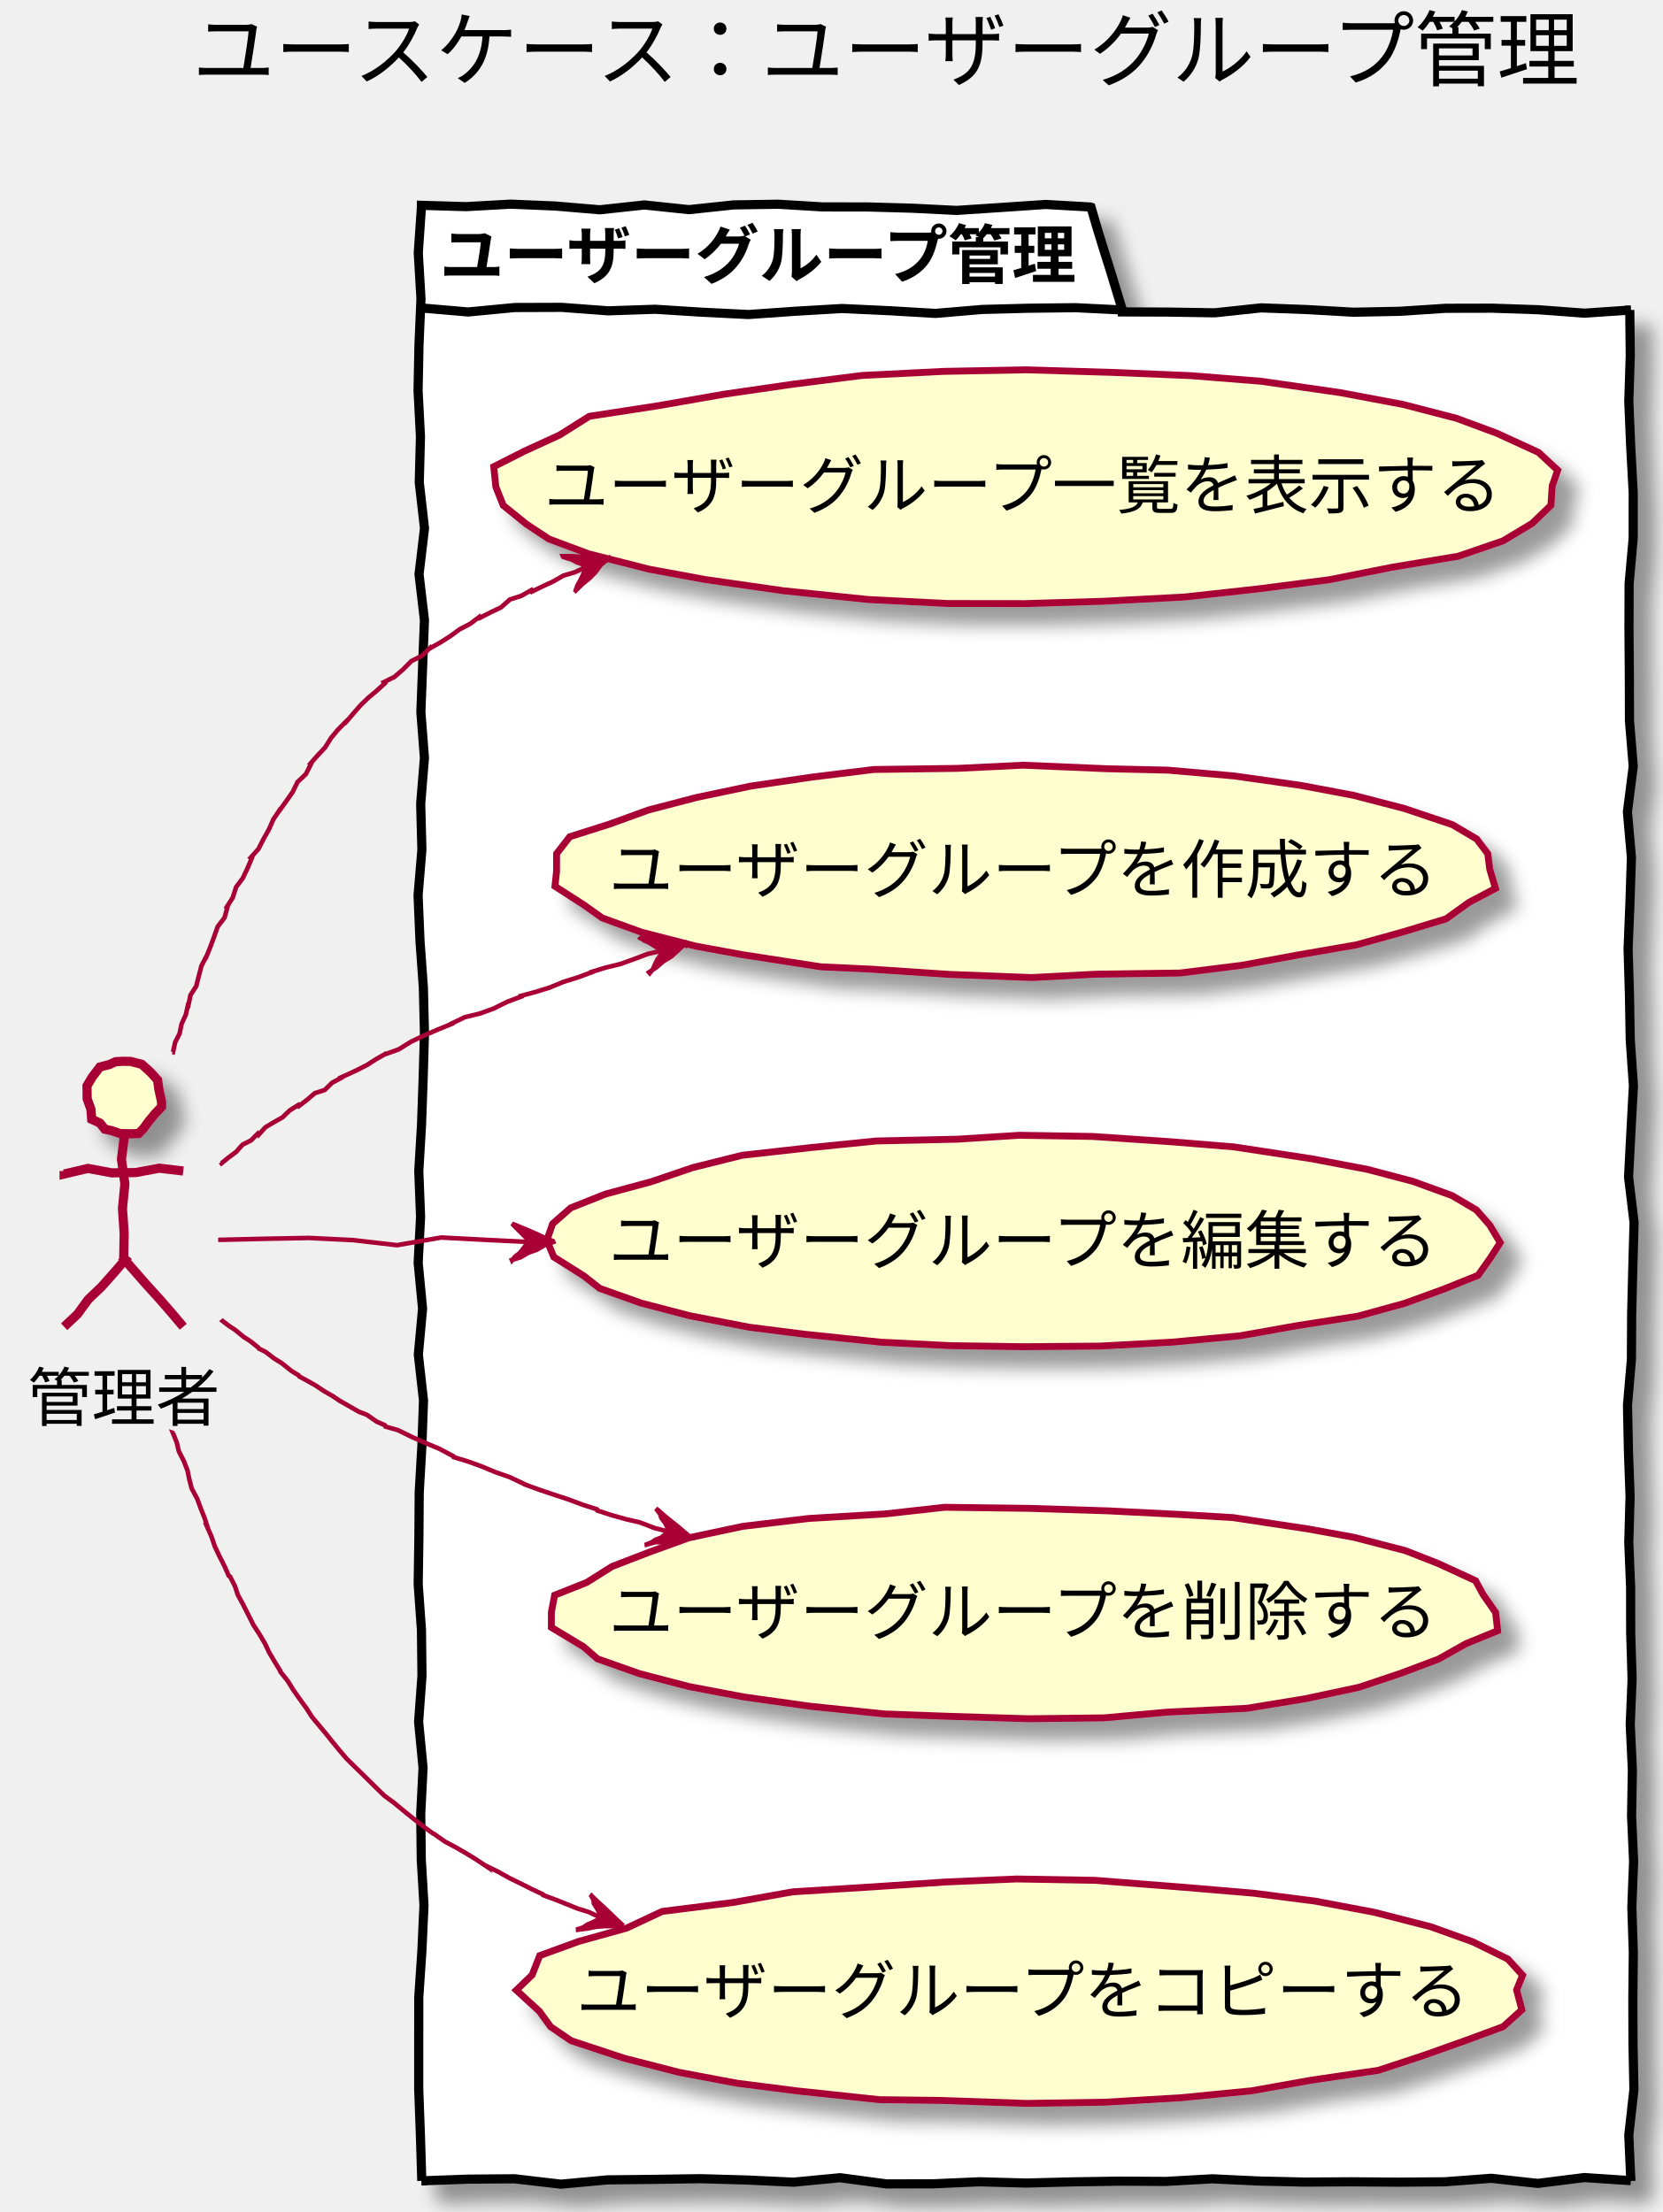
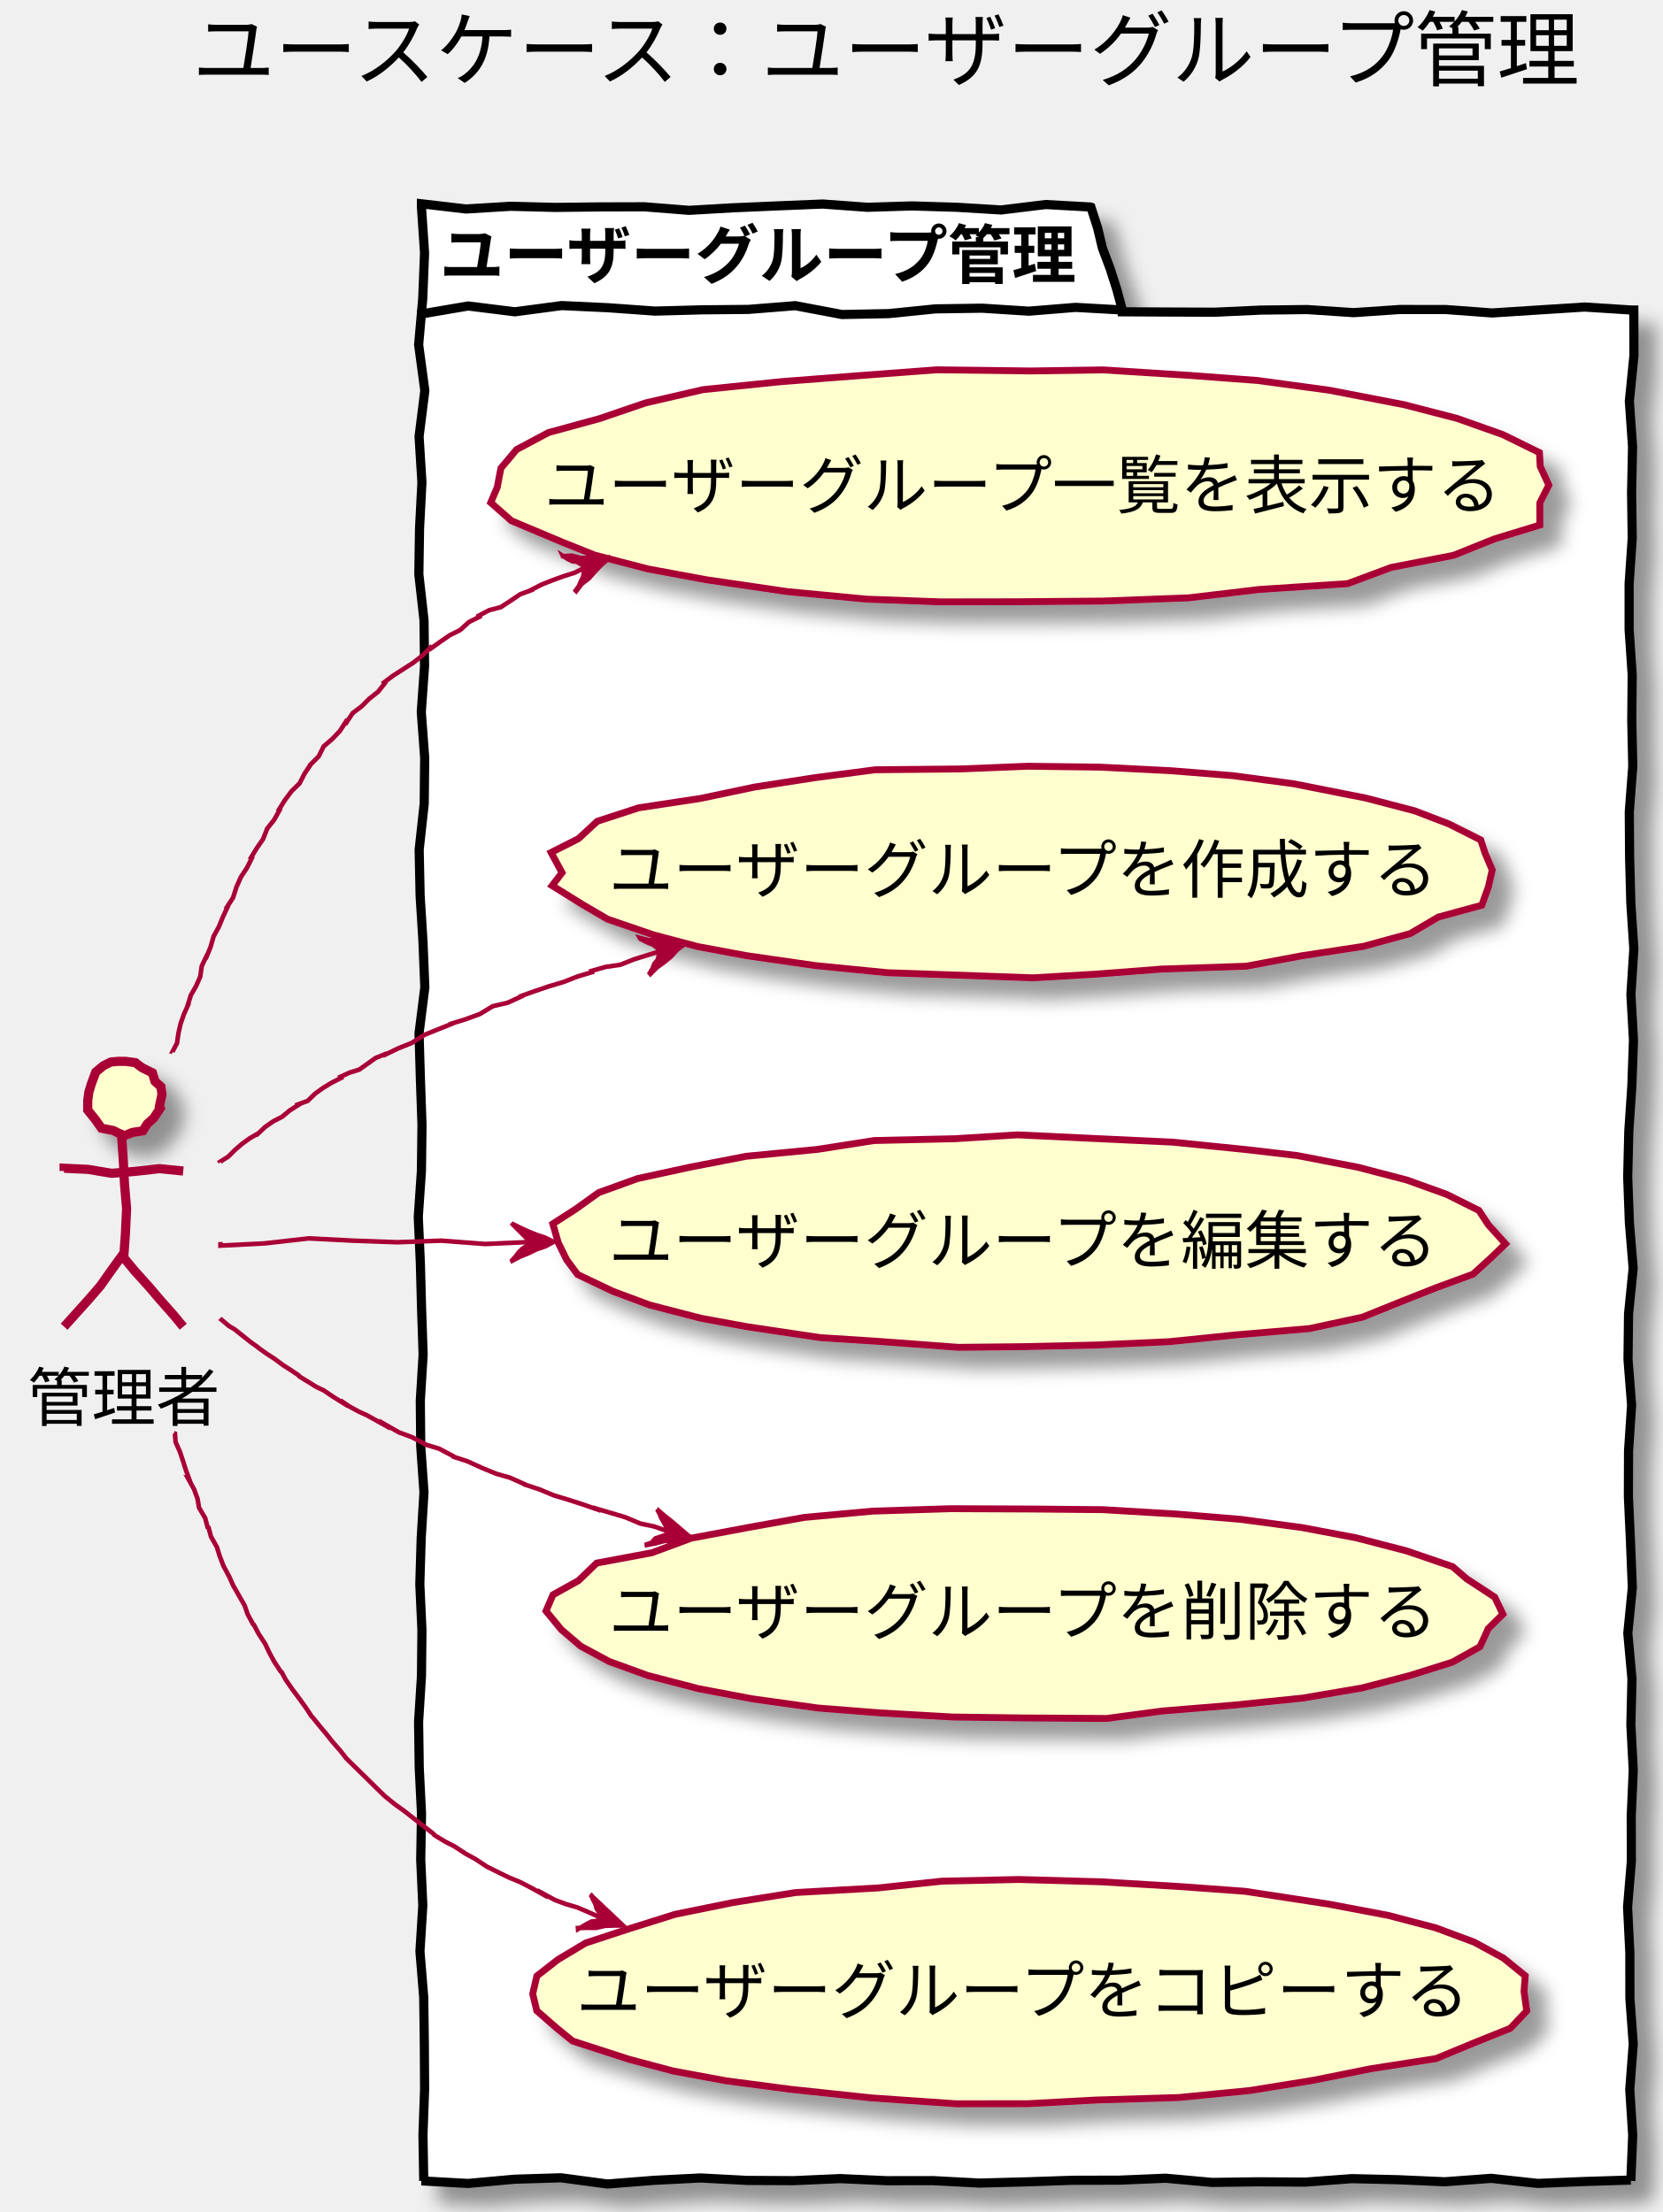
<svg xmlns="http://www.w3.org/2000/svg" contentScriptType="application/ecmascript" contentStyleType="text/css" height="483px" preserveAspectRatio="none" style="width:363px;height:483px;" version="1.1" viewBox="0 0 363 483" width="363px" zoomAndPan="magnify">
  <defs>
-     <filter height="300%" id="fkky7mv" width="300%" x="-1" y="-1">
+     <filter height="300%" id="fazhsbh" width="300%" x="-1" y="-1">
      <feGaussianBlur result="blurOut" stdDeviation="2.0" />
      <feColorMatrix in="blurOut" result="blurOut2" type="matrix" values="0 0 0 0 0 0 0 0 0 0 0 0 0 0 0 0 0 0 .4 0" />
      <feOffset dx="4.0" dy="4.0" in="blurOut2" result="blurOut3" />
      <feBlend in="SourceGraphic" in2="blurOut3" mode="normal" />
    </filter>
  </defs>
  <g>
    <text fill="#000000" font-family="sans-serif" font-size="18" lengthAdjust="spacingAndGlyphs" textLength="306" x="42" y="17.402">ユースケース：ユーザーグループ管理</text>
-     <polygon fill="#FFFFFF" filter="url(#fkky7mv)" points="92,45.199,92,44.833,101.733,45.12,111.467,44.578,121.2,44.983,130.933,45.81,140.667,44.752,150.4,45.779,160.133,44.744,169.867,44.593,179.6,45.179,189.333,45.189,199.067,45.46,208.8,45.946,218.533,45.303,228.267,44.644,238,45.199,238.165,45.251,239.461,49.716,240.842,54.208,242.267,58.713,243.637,63.202,245,67.688,245,68.106,255.091,68.145,265.182,68.303,275.273,67.224,285.364,67.599,295.454,68.175,305.546,67.975,315.636,67.317,325.727,67.293,335.818,67.632,345.909,68.384,356,67.688,355.771,67.688,355.877,77.651,355.556,87.615,355.973,97.579,356.52,107.542,356.515,117.506,355.623,127.47,355.595,137.433,355.675,147.397,355.7,157.361,356.525,167.325,355.253,177.288,356.129,187.252,355.805,197.216,355.401,207.179,355.696,217.143,355.873,227.107,356.566,237.07,356.024,247.034,355.505,256.998,356.706,266.962,356.43,276.925,356.182,286.889,356.125,296.853,355.272,306.816,355.476,316.78,355.835,326.744,355.556,336.707,355.954,346.671,355.971,356.635,356.276,366.599,355.87,376.562,356.337,386.526,356.163,396.49,356.605,406.453,356.222,416.417,356.542,426.381,356.442,436.344,356.474,446.308,356.672,456.272,355.556,466.236,356,476.199,356,476.153,345.846,475.479,335.692,476.755,325.538,475.639,315.385,476.403,305.231,476.486,295.077,476.405,284.923,476.467,274.769,476.235,264.615,475.753,254.462,476.323,244.308,476.262,234.154,476.42,224,476.677,213.846,476.402,203.692,476.841,193.538,476.871,183.385,475.514,173.231,476.488,163.077,476.014,152.923,475.726,142.769,475.873,132.615,475.983,122.462,476.923,112.308,475.745,102.154,475.825,92,476.199,92.076,476.199,91.771,466.176,91.403,456.153,91.405,446.13,91.416,436.106,92.092,426.083,92.55,416.06,91.962,406.036,91.844,396.013,92.35,385.99,91.382,375.967,92.114,365.943,92.005,355.92,91.287,345.897,91.44,335.874,91.514,325.85,92.091,315.827,92.449,305.804,91.321,295.781,92.245,285.757,91.283,275.734,91.809,265.711,91.419,255.688,92.016,245.664,92.368,235.641,92.658,225.618,92.417,215.595,91.69,205.571,91.264,195.548,92.096,185.525,91.835,175.501,92.652,165.478,91.874,155.455,92.26,145.432,92.654,135.409,91.473,125.385,92.665,115.362,91.523,105.339,91.783,95.316,91.26,85.292,91.463,75.269,91.897,65.246,91.307,55.222,92,45.199" style="stroke: #000000; stroke-width: 2.0;" />
-     <path d="M92,67.688 L92,67.243 L102.2,68.121 L112.4,67.147 L122.6,67.112 L132.8,67.872 L143,67.527 L153.2,68.171 L163.4,68.676 L173.6,67.962 L183.8,67.365 L194,67.836 L204.2,68.435 L214.4,67.571 L224.6,67.303 L234.8,67.185 L245,67.688 " fill="#FFFFFF" style="stroke: #000000; stroke-width: 2.0;" />
+     <polygon fill="#FFFFFF" filter="url(#fazhsbh)" points="92,45.199,92,44.498,101.733,45.633,111.467,45.043,121.2,45.291,130.933,45.181,140.667,45.154,150.4,45.929,160.133,45.369,169.867,44.951,179.6,44.551,189.333,45.263,199.067,44.967,208.8,45.258,218.533,45.847,228.267,44.66,238,45.199,238.147,45.245,239.595,49.757,240.643,54.146,242.369,58.745,243.804,63.254,245,67.688,245,68.082,255.091,68.133,265.182,68.172,275.273,67.71,285.364,67.593,295.454,68.269,305.546,67.58,315.636,67.59,325.727,68.338,335.818,67.687,345.909,67.043,356,67.688,356.651,67.688,356.68,77.651,355.678,87.615,356.377,97.579,356.164,107.542,356.303,117.506,355.628,127.47,355.627,137.433,356.3,147.397,356.206,157.361,356.422,167.325,355.664,177.288,355.734,187.252,356,197.216,356.656,207.179,356.018,217.143,356.577,227.107,356.225,237.07,355.56,247.034,355.317,256.998,355.685,266.962,356.507,276.925,355.503,286.889,355.387,296.853,356.167,306.816,355.503,316.78,355.468,326.744,355.925,336.707,356.329,346.671,355.341,356.635,356.248,366.599,356.008,376.562,356.529,386.526,356.09,396.49,356.114,406.453,355.287,416.417,355.784,426.381,355.795,436.344,356.529,446.308,355.765,456.272,356.409,466.236,356,476.199,356,476.022,345.846,476.337,335.692,476.759,325.538,475.648,315.385,476.398,305.231,475.951,295.077,475.715,284.923,476.473,274.769,476.407,264.615,476.541,254.462,475.623,244.308,476.048,234.154,476.073,224,476.416,213.846,476.684,203.692,476.149,193.538,476.164,183.385,475.705,173.231,476.154,163.077,476.102,152.923,475.566,142.769,476.081,132.615,476.886,122.462,475.527,112.308,475.84,102.154,476.766,92,476.199,92.502,476.199,92.332,466.176,92.688,456.153,92.629,446.13,92.496,436.106,91.674,426.083,92.297,416.06,91.841,406.036,92.012,396.013,91.517,385.99,91.377,375.967,92.004,365.943,92.107,355.92,91.645,345.897,91.946,335.874,92.552,325.85,91.845,315.827,91.751,305.804,92.367,295.781,92.029,285.757,91.76,275.734,91.307,265.711,91.995,255.688,92.119,245.664,91.772,235.641,91.475,225.618,92.737,215.595,92.333,205.571,91.71,195.548,91.501,185.525,92.603,175.501,92.707,165.478,91.964,155.455,92.676,145.432,92.559,135.409,91.43,125.385,91.585,115.362,92.105,105.339,91.482,95.316,92.739,85.292,91.387,75.269,92.278,65.246,92.679,55.222,92,45.199" style="stroke: #000000; stroke-width: 2.0;" />
+     <path d="M92,67.688 L92,68.551 L102.2,66.812 L112.4,68.082 L122.6,66.723 L132.8,67.199 L143,67.93 L153.2,67.654 L163.4,67.558 L173.6,66.744 L183.8,68.675 L194,68.478 L204.2,67.445 L214.4,67.295 L224.6,67.947 L234.8,67.116 L245,67.688 " fill="#FFFFFF" style="stroke: #000000; stroke-width: 2.0;" />
    <text fill="#000000" font-family="sans-serif" font-size="14" font-weight="bold" lengthAdjust="spacingAndGlyphs" textLength="140" x="96" y="60.734">ユーザーグループ管理</text>
-     <polygon fill="#FEFECE" filter="url(#fkky7mv)" points="338.554,110.341,334.475,114.277,328.094,118.109,318.293,121.462,303.696,123.894,290.233,126.577,274.452,128.61,258.619,130.355,240.928,131.287,223.707,131.799,206.925,131.779,189.537,130.904,171.067,128.998,153.956,126.545,141.63,124.27,128.453,120.916,119.815,117.686,114.897,114.43,109.846,110.351,108.243,106.313,107.781,101.898,114.436,98.531,122.151,94.993,128.632,90.908,143.721,88.584,158.009,86.083,173.076,83.893,188.163,81.983,206.035,81.091,224.029,80.749,243.376,81.336,259.906,82.021,275.312,83.251,292.529,85.727,306.231,88.306,317.932,91.334,326.743,94.603,335.849,98.783,340.033,102.671,338.843,106.092" style="stroke: #A80036; stroke-width: 1.5;" />
+     <polygon fill="#FEFECE" filter="url(#fazhsbh)" points="336.134,109.807,336.144,114.646,326.193,117.69,317.333,121.249,303.711,123.897,294.167,127.446,274.917,128.712,259.471,130.543,240.737,131.245,221.871,131.394,205.29,131.418,189.19,130.828,171.911,129.185,154.118,126.581,141.455,124.231,129.838,121.222,122.507,118.28,111.642,113.711,107.126,109.75,108.551,106.381,109.341,102.242,112.766,98.162,119.72,94.456,130.874,91.403,140.947,87.972,153.463,85.079,170.53,83.331,188.132,81.976,204.483,80.748,225.167,81.001,240.8,80.767,259.654,81.965,274.567,83.086,290.187,85.21,306.512,88.368,318.059,91.362,328.027,94.886,336.055,98.829,336.219,101.829,338.098,105.927" style="stroke: #A80036; stroke-width: 1.5;" />
    <text fill="#000000" font-family="sans-serif" font-size="14" lengthAdjust="spacingAndGlyphs" textLength="210" x="118.801" y="111.004">ユーザーグループ一覧を表示する</text>
-     <polygon fill="#FEFECE" filter="url(#fkky7mv)" points="326.464,193.982,320.674,197.037,315.676,200.632,306.256,203.487,296.118,206.307,283.297,208.528,271.134,210.77,257.61,212.462,239.286,212.718,225.211,213.452,207.327,212.77,190.25,211.621,179.237,211.113,161.923,208.437,151.849,206.587,140.038,203.55,131.468,200.445,127.476,197.602,121.145,193.524,121.49,190.289,121.502,186.414,124.374,182.707,133.083,179.94,141.546,176.872,152.05,174.133,163.767,171.666,177.157,169.698,190.747,168.021,209.107,167.773,223.373,167.081,241.685,167.859,254.991,168.166,269.389,169.43,283.978,171.497,295.415,173.651,306.574,176.543,317.064,180.077,322.358,183.211,324.772,186.414,325.205,189.823" style="stroke: #A80036; stroke-width: 1.5;" />
+     <polygon fill="#FEFECE" filter="url(#fazhsbh)" points="324.921,193.637,323.466,197.66,313.967,200.251,307.862,203.846,297.62,206.643,284.104,208.708,272.053,210.976,253.718,211.592,239.239,212.707,225.486,213.513,207.828,212.882,193.716,212.395,178.034,210.844,163.036,208.686,152.35,206.699,142.629,204.128,132.624,200.703,127.232,197.548,120.527,193.386,122.691,190.557,120.302,186.146,126.272,183.131,130.375,179.335,139.401,176.393,152.95,174.334,164.66,171.865,177.743,169.829,191.023,168.083,209.688,167.903,224.397,167.31,240.117,167.509,255.514,168.283,269.114,169.368,282.341,171.132,298.14,174.26,308.758,177.031,316.24,179.893,323.243,183.408,324.173,186.28,325.742,189.943" style="stroke: #A80036; stroke-width: 1.5;" />
    <text fill="#000000" font-family="sans-serif" font-size="14" lengthAdjust="spacingAndGlyphs" textLength="182" x="132.901" y="194.923">ユーザーグループを作成する</text>
-     <polygon fill="#FEFECE" filter="url(#fkky7mv)" points="325.311,274.724,322.646,278.477,315.108,281.505,306.656,284.577,296.465,287.385,283.066,289.476,270.712,291.676,255.847,293.068,240.203,293.922,223.458,294.06,207.609,293.833,192.282,293.075,175.863,291.36,163.594,289.81,150.565,287.301,139.927,284.525,130.914,281.322,127.436,278.593,120.881,274.465,119.374,270.816,120.63,267.219,124.577,263.752,132.163,260.735,142.2,258.017,151.232,254.951,161.966,252.264,176.752,250.607,191.274,249.139,208.992,248.748,222.523,247.892,238.501,248.148,255.619,249.306,269.412,250.435,286.337,253.024,298.603,255.363,308.429,257.958,316.949,261.051,322.277,264.192,325.2,267.51,327.487,271.332" style="stroke: #A80036; stroke-width: 1.5;" />
+     <polygon fill="#FEFECE" filter="url(#fazhsbh)" points="325.378,274.739,321.544,278.231,313.547,281.157,305.55,284.33,297.444,287.603,285.869,290.102,269.825,291.478,255.344,292.955,239.17,293.692,223.407,294.049,209.236,294.197,191.356,292.868,179.081,292.078,163.057,289.69,152.989,287.842,141.803,284.944,133.789,281.964,126.079,278.29,123.706,275.096,121.876,271.375,120.673,267.228,125.688,264,130.698,260.408,139.188,257.345,150.717,254.836,162.914,252.476,178.413,250.978,190.832,249.04,208.516,248.641,222.107,247.799,240.939,248.692,256.013,249.394,272.015,251.016,283.171,252.317,296.426,254.877,307.079,257.656,315.778,260.789,322.853,264.321,324.893,267.441,328.645,271.591" style="stroke: #A80036; stroke-width: 1.5;" />
    <text fill="#000000" font-family="sans-serif" font-size="14" lengthAdjust="spacingAndGlyphs" textLength="182" x="132.901" y="275.923">ユーザーグループを編集する</text>
-     <polygon fill="#FEFECE" filter="url(#fkky7mv)" points="326.923,356.084,320.033,358.894,314.027,362.264,305.765,365.378,296.653,368.427,285.023,370.913,272.221,373.013,254.86,373.847,241.008,375.102,224.506,375.295,207.325,374.77,193.042,374.245,176.714,372.55,162.371,370.537,150.381,368.26,139.601,365.452,130.417,362.21,127.406,359.587,120.356,355.347,120.36,352.036,121.075,348.318,128.078,345.534,133.596,342.055,141.741,338.915,150.428,335.771,162.091,333.292,176.555,331.563,193.202,330.57,206.189,329.122,224.601,329.356,241.871,329.9,257.272,330.675,269.113,331.368,285.652,333.871,295.585,335.689,306.789,338.591,313.846,341.358,322.103,345.154,323.762,348.189,326.488,352.11" style="stroke: #A80036; stroke-width: 1.5;" />
+     <polygon fill="#FEFECE" filter="url(#fazhsbh)" points="324.87,355.626,323.066,359.571,317.051,362.939,307.834,365.84,297.314,368.574,284.423,370.779,269.2,372.338,253.77,373.604,241.597,375.234,223.751,375.126,207.999,374.92,192.002,374.012,178.495,372.947,164.2,370.945,152.578,368.75,141.408,365.855,132.934,362.773,126.758,359.442,122.536,355.834,119.191,351.775,120.703,348.235,126.283,345.133,130.248,341.307,142.321,339.045,150.876,335.871,163.245,333.55,175.544,331.337,190.483,329.962,207.562,329.428,225.25,329.501,240.716,329.642,256.993,330.613,270.862,331.759,284.22,333.551,296.038,335.791,307.05,338.65,317.087,342.082,320.128,344.713,326.296,348.755,328.068,352.462" style="stroke: #A80036; stroke-width: 1.5;" />
    <text fill="#000000" font-family="sans-serif" font-size="14" lengthAdjust="spacingAndGlyphs" textLength="182" x="132.901" y="356.923">ユーザーグループを削除する</text>
-     <polygon fill="#FEFECE" filter="url(#fkky7mv)" points="332.208,438.852,328.121,442.535,319.693,445.639,310.62,448.861,300.886,452.068,286.313,454.202,273.231,456.534,257.687,458.058,241.329,459.019,224.093,459.287,205.417,458.639,191.991,458.472,174.153,456.574,160.837,454.875,148.252,452.504,136.191,449.404,124.663,445.589,120.183,442.534,117.756,439.182,112.709,434.565,116.159,431.236,117.821,427.014,126.306,423.923,136.777,421.012,144.551,417.369,159.975,415.425,173.047,413.091,190.55,412.001,206.44,410.937,221.929,410.28,239.021,410.577,258.607,412.111,273.646,413.388,287.114,415.121,299.961,417.55,312.357,420.724,321.516,424.013,329.156,427.77,332.372,431.297,331.063,434.503" style="stroke: #A80036; stroke-width: 1.5;" />
+     <polygon fill="#FEFECE" filter="url(#fazhsbh)" points="333.28,439.089,329.699,442.886,321.725,446.09,313.49,449.498,299.284,451.713,286.577,454.26,272.925,456.466,257.425,458,239.227,458.552,224.388,459.353,208.709,459.37,190.278,458.092,172.43,456.191,158.468,454.349,146.928,452.21,137.29,449.649,124.978,445.659,121.51,442.829,117.177,439.054,116.285,435.359,117.196,431.467,121.782,427.894,127.84,424.263,137.364,421.142,147.381,417.997,160.002,415.431,173.718,413.239,191.643,412.243,205.645,410.76,222.432,410.392,240.509,410.907,257.94,411.963,271.782,412.975,290.053,415.773,302.991,418.222,313.455,420.967,321.799,424.076,328.192,427.556,332.954,431.426,332.688,434.864" style="stroke: #A80036; stroke-width: 1.5;" />
    <text fill="#000000" font-family="sans-serif" font-size="14" lengthAdjust="spacingAndGlyphs" textLength="196" x="125.816" y="439.707">ユーザーグループをコピーする</text>
-     <polygon fill="#FEFECE" filter="url(#fkky7mv)" points="35.258,241.701,33.925,243.079,32.507,244.794,31.345,246.382,30.256,247.513,28.689,247.568,26.257,247.523,24.318,246.869,22.877,246.558,21.826,245.23,20.018,244.4,19.857,242.229,19.025,239.922,18.995,237.092,20.168,235.131,21.811,232.982,23.851,232.455,25.237,231.828,26.761,231.742,28.506,231.762,30.965,232.409,32.861,234.123,34.397,235.836,34.689,237.927,35.278,240.593" style="stroke: #A80036; stroke-width: 2.0;" />
-     <path d="M27,247.699 L27.202,247.699 L26.515,253.099 L27.262,258.499 L26.734,263.899 L27.108,269.299 L27,274.699 M14,255.699 L14,256.346 L19.2,255.13 L24.4,256.097 L29.6,256.034 L34.8,255.075 L40,255.699 M27,274.699 L27.371,275.02 L24.779,278.027 L22.137,280.991 L19.255,283.747 L16.905,286.964 L14,289.699 M27,274.699 L26.547,274.307 L29.207,277.359 L31.932,280.467 L35.095,283.955 L37.684,286.945 L40,289.699 " fill="#FEFECE" style="stroke: #A80036; stroke-width: 2.0;" />
+     <polygon fill="#FEFECE" filter="url(#fazhsbh)" points="34.979,241.986,33.557,244.142,32.163,245.393,31.185,246.924,28.92,247.27,27.074,248.02,24.716,246.843,22.172,246.365,20.83,244.481,19.143,242.382,19.154,240.277,19.396,238.467,19.944,236.659,20.901,234.092,22.59,232.694,24.21,231.892,25.832,231.747,27.46,231.757,29.55,232.034,30.992,233.129,33.272,234.261,33.832,236.113,35.123,237.298,35.36,238.972,34.79,241.624" style="stroke: #A80036; stroke-width: 2.0;" />
+     <path d="M27,247.699 L26.53,247.699 L26.901,253.099 L27.176,258.499 L27.635,263.899 L27.383,269.299 L27,274.699 M14,255.699 L14,255.093 L19.2,255.336 L24.4,256.198 L29.6,255.764 L34.8,255.179 L40,255.699 M27,274.699 L26.536,274.297 L24.204,277.529 L21.904,280.789 L19.309,283.794 L16.653,286.745 L14,289.699 M27,274.699 L27.275,274.938 L29.47,277.586 L32.566,281.017 L34.976,283.852 L37.849,287.088 L40,289.699 " fill="#FEFECE" style="stroke: #A80036; stroke-width: 2.0;" />
    <text fill="#000000" font-family="sans-serif" font-size="14" lengthAdjust="spacingAndGlyphs" textLength="42" x="6" y="310.234">管理者</text>
-     <path d="M37.67,229.689 L37.774,229.723 L38.232,227.613 L39.205,225.672 L39.649,223.557 L40.553,221.594 L41.035,219.491 L41.121,219.524 L41.587,217.28 L42.835,215.329 L43.395,213.12 L43.971,210.917 L45.014,208.89 L45.052,208.906 L45.93,206.729 L46.744,204.524 L47.532,202.308 L49.007,200.387 L49.648,198.107 L49.516,198.042 L50.803,196.003 L51.548,193.696 L53.008,191.742 L54.033,189.573 L54.974,187.363 L54.758,187.238 L56.405,185.393 L57.508,183.233 L58.695,181.122 L59.679,178.894 L61.033,176.879 L61.076,176.908 L62.484,174.937 L63.877,172.955 L64.949,170.753 L66.755,169.053 L67.864,166.876 L67.732,166.768 L69.323,164.96 L70.977,163.202 L72.26,161.141 L73.805,159.294 L75.506,157.576 L75.558,157.629 L77.119,155.813 L78.689,154.007 L80.406,152.35 L82.248,150.82 L84,149.199 L83.801,148.945 L86.103,147.805 L88.008,146.157 L89.791,144.355 L92.082,143.201 L93.907,141.452 L93.945,141.512 L96.158,140.263 L98.301,138.904 L100.352,137.398 L102.615,136.23 L104.647,134.694 L104.758,134.91 L107.029,133.742 L109.335,132.641 L111.312,130.9 L113.779,130.113 L116.006,128.859 L116.134,129.162 L118.434,128.04 L120.754,126.967 L122.987,125.688 L125.453,124.96 L127.77,123.879 " fill="none" style="stroke: #A80036; stroke-width: 1.0;" />
-     <polygon fill="#A80036" points="132.71,122.059,132.718,122.193,130.743,121.923,128.792,122.021,126.806,121.583,124.839,121.446,122.881,121.438,122.949,121.587,123.909,121.909,124.849,122.189,125.933,122.782,126.902,123.126,128.022,123.798,128.062,123.816,127.553,124.827,127.107,125.868,126.589,126.874,126.037,127.866,125.662,128.939,125.677,128.954,127.08,127.571,128.611,126.32,129.995,124.918,131.173,123.305,132.71,122.059" style="stroke: #A80036; stroke-width: 1.0;" />
-     <path d="M48.15,253.759 L48.341,254.008 L49.928,252.719 L51.567,251.499 L52.943,249.936 L54.807,249.008 L56.256,247.541 L56.44,247.801 L57.928,246.15 L59.794,245.035 L61.689,243.959 L63.273,242.445 L65.111,241.289 L65.247,241.504 L67.015,240.165 L68.705,238.703 L70.879,238.006 L72.492,236.423 L74.448,235.382 L74.394,235.283 L76.38,234.386 L78.347,233.453 L80.275,232.449 L82.107,231.267 L84,230.199 L84.012,230.225 L87.033,229.132 L89.779,227.432 L92.674,226.06 L95.615,224.79 L98.583,223.579 L98.555,223.509 L101.504,222.091 L104.708,221.325 L107.777,220.215 L110.709,218.753 L113.766,217.613 L113.713,217.458 L116.874,216.603 L119.995,215.633 L123.021,214.388 L126.141,213.412 L129.207,212.282 L129.183,212.206 L132.256,211.268 L135.381,210.506 L138.409,209.423 L141.419,208.282 L144.56,207.569 " fill="none" style="stroke: #A80036; stroke-width: 1.0;" />
-     <polygon fill="#A80036" points="149.41,206.189,149.438,206.381,147.433,205.717,145.541,205.844,143.575,205.449,141.597,204.969,139.661,204.789,139.554,204.597,140.667,205.374,141.558,205.754,142.582,206.37,143.638,207.045,144.599,207.55,144.71,207.612,144.16,208.601,143.498,209.527,142.995,210.542,142.55,211.589,141.838,212.487,141.678,212.295,143.323,211.193,144.811,209.901,146.515,208.869,147.971,207.54,149.41,206.189" style="stroke: #A80036; stroke-width: 1.0;" />
-     <path d="M48.13,271.199 L48.13,270.721 L57.767,270.493 L67.404,270.31 L77.041,270.781 L86.679,271.889 L96.316,270.216 L105.953,270.726 L115.59,271.199 " fill="none" style="stroke: #A80036; stroke-width: 1.0;" />
-     <polygon fill="#A80036" points="120.78,271.199,120.684,270.983,118.936,270.3,117.106,269.433,115.312,268.647,113.546,267.922,111.78,267.199,111.851,267.27,112.551,267.97,113.406,268.826,114.308,269.727,114.998,270.418,115.78,271.199,115.824,271.243,114.819,271.838,114.142,272.761,113.417,273.636,112.505,274.324,111.78,275.199,111.745,275.121,113.64,274.534,115.348,273.528,117.214,272.876,118.923,271.872,120.78,271.199" style="stroke: #A80036; stroke-width: 1.0;" />
-     <path d="M48.23,288.149 L48.264,288.195 L49.949,289.49 L51.364,290.424 L53.208,291.932 L54.583,292.812 L56.345,294.21 L56.528,294.475 L57.929,295.163 L59.885,296.654 L61.502,297.654 L63.578,299.319 L65.192,300.315 L65.35,300.568 L67.074,301.504 L68.826,302.485 L70.773,303.779 L72.54,304.782 L74.502,306.1 L74.469,306.039 L76.424,307.162 L78.376,308.279 L80.071,308.918 L82.228,310.418 L84,311.199 L84.137,311.502 L86.866,312.276 L89.924,313.776 L92.9,315.096 L95.831,316.316 L98.952,317.957 L99.036,318.169 L102.022,319.074 L105.087,320.178 L108.231,321.485 L111.281,322.55 L114.511,324.075 L114.528,324.122 L117.711,325.287 L120.856,326.343 L123.993,327.374 L127.184,328.562 L130.312,329.566 L130.393,329.828 L133.546,330.859 L136.648,331.723 L139.701,332.432 L142.917,333.667 L145.99,334.439 " fill="none" style="stroke: #A80036; stroke-width: 1.0;" />
-     <polygon fill="#A80036" points="150.93,335.869,150.809,335.726,149.311,334.469,147.762,333.152,146.438,332.101,145.06,330.988,143.393,329.53,143.205,329.426,144.116,330.618,144.363,331.443,145.234,332.613,145.68,333.547,146.126,334.482,146.185,334.589,145.159,335.07,144.262,335.787,143.181,336.17,142.232,336.792,141.174,337.216,141.18,337.26,143.095,336.726,145.092,336.791,147.009,336.272,148.982,336.158,150.93,335.869" style="stroke: #A80036; stroke-width: 1.0;" />
-     <path d="M37.94,312.949 L37.743,312.883 L38.575,314.949 L39.04,316.892 L40.136,319.047 L40.933,321.101 L41.323,323.019 L41.334,323.023 L41.837,325.001 L43.044,327.248 L43.807,329.325 L44.653,331.435 L45.31,333.471 L45.244,333.443 L46.178,335.57 L46.861,337.589 L47.872,339.75 L49.005,341.965 L49.938,344.092 L50.212,344.23 L51.291,346.354 L51.917,348.25 L53.104,350.428 L54.178,352.549 L55.244,354.667 L55.196,354.639 L56.643,356.843 L57.864,358.915 L58.736,360.784 L59.961,362.858 L61.266,364.979 L61.048,364.829 L62.866,367.116 L63.963,368.905 L65.359,370.901 L66.87,372.975 L68.041,374.816 L68.014,374.793 L69.566,376.655 L71.109,378.508 L72.484,380.223 L73.958,382.02 L75.606,383.961 L75.733,384.089 L77.433,385.759 L78.856,387.146 L80.714,388.976 L82.492,390.726 L84,392.199 L83.943,392.126 L85.936,393.596 L88.293,395.537 L90.544,397.34 L92.716,399.042 L94.657,400.444 L94.587,400.33 L97.137,402.131 L99.27,403.254 L101.497,404.53 L103.806,405.938 L106.248,407.563 L106.195,407.457 L108.637,408.652 L111.197,410.083 L113.632,411.264 L116.099,412.508 L118.509,413.637 L118.584,413.823 L121.073,414.734 L123.603,415.744 L126.135,416.761 L128.562,417.518 L131.18,418.749 " fill="none" style="stroke: #A80036; stroke-width: 1.0;" />
-     <polygon fill="#A80036" points="136,420.439,136.027,420.468,134.728,419.258,133.031,417.626,131.629,416.307,130.401,415.173,128.836,413.681,128.948,413.735,129.534,414.801,129.638,415.636,130.348,416.762,130.903,417.814,131.283,418.781,131.226,418.663,130.268,419.281,129.268,419.812,128.22,420.243,127.273,420.886,126.183,421.228,126.194,421.363,128.149,421.111,130.094,420.717,132.058,420.565,134.036,420.586,136,420.439" style="stroke: #A80036; stroke-width: 1.0;" />
+     <path d="M37.67,229.689 L37.635,229.678 L38.647,227.75 L38.955,225.59 L39.436,223.487 L40.15,221.461 L41.035,219.491 L40.985,219.472 L41.664,217.309 L42.804,215.317 L43.715,213.241 L44.045,210.945 L45.014,208.89 L45.087,208.922 L45.978,206.749 L46.622,204.471 L47.759,202.405 L48.65,200.233 L49.648,198.107 L49.55,198.059 L50.867,196.035 L51.604,193.723 L52.574,191.527 L53.901,189.508 L54.974,187.363 L54.794,187.259 L56.057,185.192 L57.444,183.196 L58.333,180.913 L59.859,178.998 L61.033,176.879 L60.896,176.786 L62.178,174.727 L63.626,172.783 L65.389,171.053 L66.508,168.884 L67.864,166.876 L67.86,166.873 L69.564,165.157 L70.671,162.951 L72.536,161.367 L74.197,159.616 L75.506,157.576 L75.652,157.724 L77,155.693 L78.926,154.248 L80.616,152.563 L82.504,151.08 L84,149.199 L83.847,149.004 L85.862,147.497 L87.989,146.133 L90.119,144.774 L92.111,143.238 L93.907,141.452 L94.017,141.625 L96.087,140.15 L98.178,138.708 L100.46,137.57 L102.362,135.827 L104.647,134.694 L104.513,134.433 L106.773,133.242 L109.306,132.583 L111.456,131.181 L113.591,129.746 L116.006,128.859 L115.977,128.791 L118.259,127.628 L120.636,126.689 L123.041,125.816 L125.486,125.038 L127.77,123.879 " fill="none" style="stroke: #A80036; stroke-width: 1.0;" />
+     <polygon fill="#A80036" points="132.71,122.059,132.716,122.148,130.755,122.102,128.777,121.795,126.823,121.861,124.832,121.33,122.881,121.438,122.844,121.359,123.988,122.082,125.024,122.571,125.865,122.636,126.974,123.282,128.022,123.798,128.218,123.888,127.486,124.797,127.298,125.955,126.787,126.966,126.353,128.011,125.662,128.939,125.788,129.068,126.998,127.487,128.574,126.281,129.874,124.794,131.235,123.368,132.71,122.059" style="stroke: #A80036; stroke-width: 1.0;" />
+     <path d="M48.15,253.759 L48.076,253.662 L49.811,252.567 L51.272,251.115 L52.819,249.775 L54.476,248.578 L56.256,247.541 L56.281,247.576 L57.877,246.078 L59.658,244.841 L61.604,243.84 L63.276,242.449 L65.111,241.289 L65.031,241.163 L67.156,240.389 L68.775,238.814 L70.571,237.52 L72.464,236.379 L74.448,235.382 L74.31,235.128 L76.289,234.218 L78.406,233.561 L80.194,232.299 L81.973,231.021 L84,230.199 L84.049,230.308 L86.933,228.911 L89.908,227.717 L92.635,225.976 L95.604,224.767 L98.583,223.579 L98.556,223.512 L101.682,222.545 L104.745,221.419 L107.577,219.705 L110.79,218.961 L113.766,217.613 L113.725,217.495 L116.801,216.393 L119.896,215.347 L123.03,214.412 L126.074,213.22 L129.207,212.282 L129.12,212 L132.214,211.132 L135.429,210.659 L138.422,209.464 L141.489,208.511 L144.56,207.569 " fill="none" style="stroke: #A80036; stroke-width: 1.0;" />
+     <polygon fill="#A80036" points="149.41,206.189,149.38,205.977,147.436,205.743,145.527,205.747,143.538,205.193,141.646,205.311,139.661,204.789,139.774,204.991,140.728,205.482,141.66,205.936,142.507,206.237,143.695,207.148,144.599,207.55,144.468,207.477,143.84,208.421,143.583,209.574,142.833,210.451,142.421,211.517,141.838,212.487,141.983,212.662,143.379,211.26,144.976,210.1,146.5,208.851,147.829,207.369,149.41,206.189" style="stroke: #A80036; stroke-width: 1.0;" />
+     <path d="M48.13,271.199 L48.13,271.988 L57.767,271.499 L67.404,270.406 L77.041,270.901 L86.679,271.249 L96.316,270.903 L105.953,271.634 L115.59,271.199 " fill="none" style="stroke: #A80036; stroke-width: 1.0;" />
+     <polygon fill="#A80036" points="120.78,271.199,120.739,271.108,118.892,270.202,117.205,269.656,115.439,268.933,113.637,268.128,111.78,267.199,111.61,267.029,112.618,268.037,113.281,268.7,114.23,269.649,115.018,270.437,115.78,271.199,115.799,271.218,115.026,272.045,114.041,272.66,113.236,273.455,112.55,274.37,111.78,275.199,111.817,275.283,113.571,274.379,115.397,273.638,117.167,272.77,119.046,272.147,120.78,271.199" style="stroke: #A80036; stroke-width: 1.0;" />
+     <path d="M48.23,288.149 L48.053,287.912 L49.994,289.55 L51.278,290.309 L53.064,291.739 L54.82,293.129 L56.345,294.21 L56.41,294.304 L58.232,295.602 L59.913,296.694 L61.798,298.083 L63.46,299.148 L65.192,300.315 L65.334,300.542 L67.175,301.666 L69.041,302.831 L70.66,303.596 L72.633,304.932 L74.502,306.1 L74.347,305.812 L76.452,307.214 L78.355,308.241 L80.147,309.06 L82.07,310.122 L84,311.199 L83.876,310.925 L87.085,312.759 L89.945,313.823 L93.075,315.482 L95.833,316.319 L98.952,317.957 L99.005,318.09 L102.021,319.071 L105.225,320.528 L108.361,321.813 L111.323,322.657 L114.511,324.075 L114.539,324.156 L117.676,325.186 L120.921,326.529 L124.024,327.464 L127.153,328.472 L130.312,329.566 L130.274,329.443 L133.395,330.372 L136.517,331.302 L139.776,332.675 L142.808,333.315 L145.99,334.439 " fill="none" style="stroke: #A80036; stroke-width: 1.0;" />
+     <polygon fill="#A80036" points="150.93,335.869,150.911,335.847,149.434,334.615,147.849,333.254,146.32,331.961,145.015,330.935,143.393,329.53,143.452,329.563,143.989,330.548,144.338,331.429,144.912,332.435,145.441,333.415,146.126,334.482,146.233,334.676,145.218,335.178,144.137,335.561,143.048,335.929,142.262,336.847,141.174,337.216,141.192,337.351,143.13,336.985,145.048,336.477,147.04,336.499,149.006,336.334,150.93,335.869" style="stroke: #A80036; stroke-width: 1.0;" />
+     <path d="M37.94,312.949 L38.193,313.034 L38.324,314.865 L39.263,316.967 L39.932,318.978 L40.573,320.98 L41.323,323.019 L41.124,322.943 L42.373,325.206 L43.125,327.279 L43.442,329.186 L44.791,331.487 L45.31,333.471 L45.534,333.569 L46.053,335.516 L47.34,337.798 L47.96,339.789 L48.75,341.854 L49.938,344.092 L49.968,344.108 L50.876,346.146 L52.139,348.362 L53.403,350.578 L54.073,352.497 L55.244,354.667 L55.416,354.767 L56.451,356.731 L57.877,358.923 L58.767,360.802 L59.833,362.783 L61.266,364.979 L61.489,365.133 L62.368,366.773 L63.727,368.743 L65.317,370.872 L66.812,372.936 L68.041,374.816 L68.245,374.985 L69.631,376.709 L71.216,378.597 L72.518,380.251 L74.337,382.333 L75.606,383.961 L75.455,383.807 L77.233,385.556 L78.758,387.046 L80.626,388.887 L82.491,390.725 L84,392.199 L83.99,392.187 L86.269,394.026 L88.18,395.39 L90.351,397.09 L92.522,398.791 L94.657,400.444 L94.808,400.691 L97.113,402.093 L99.223,403.178 L101.646,404.772 L103.82,405.962 L106.248,407.563 L106.249,407.566 L108.709,408.795 L111.147,409.983 L113.467,410.93 L115.949,412.205 L118.509,413.637 L118.41,413.391 L121.13,414.875 L123.623,415.795 L126.026,416.493 L128.592,417.592 L131.18,418.749 " fill="none" style="stroke: #A80036; stroke-width: 1.0;" />
+     <polygon fill="#A80036" points="136,420.439,135.982,420.421,134.565,419.086,133.049,417.646,131.757,416.444,130.145,414.901,128.836,413.681,129.044,413.781,129.444,414.758,129.999,415.81,130.212,416.697,130.934,417.829,131.283,418.781,131.325,418.868,130.343,419.436,129.15,419.567,128.145,420.087,127.164,420.658,126.183,421.228,126.164,420.994,128.136,420.946,130.114,420.962,132.054,420.514,134.024,420.447,136,420.439" style="stroke: #A80036; stroke-width: 1.0;" />
  </g>
</svg>
